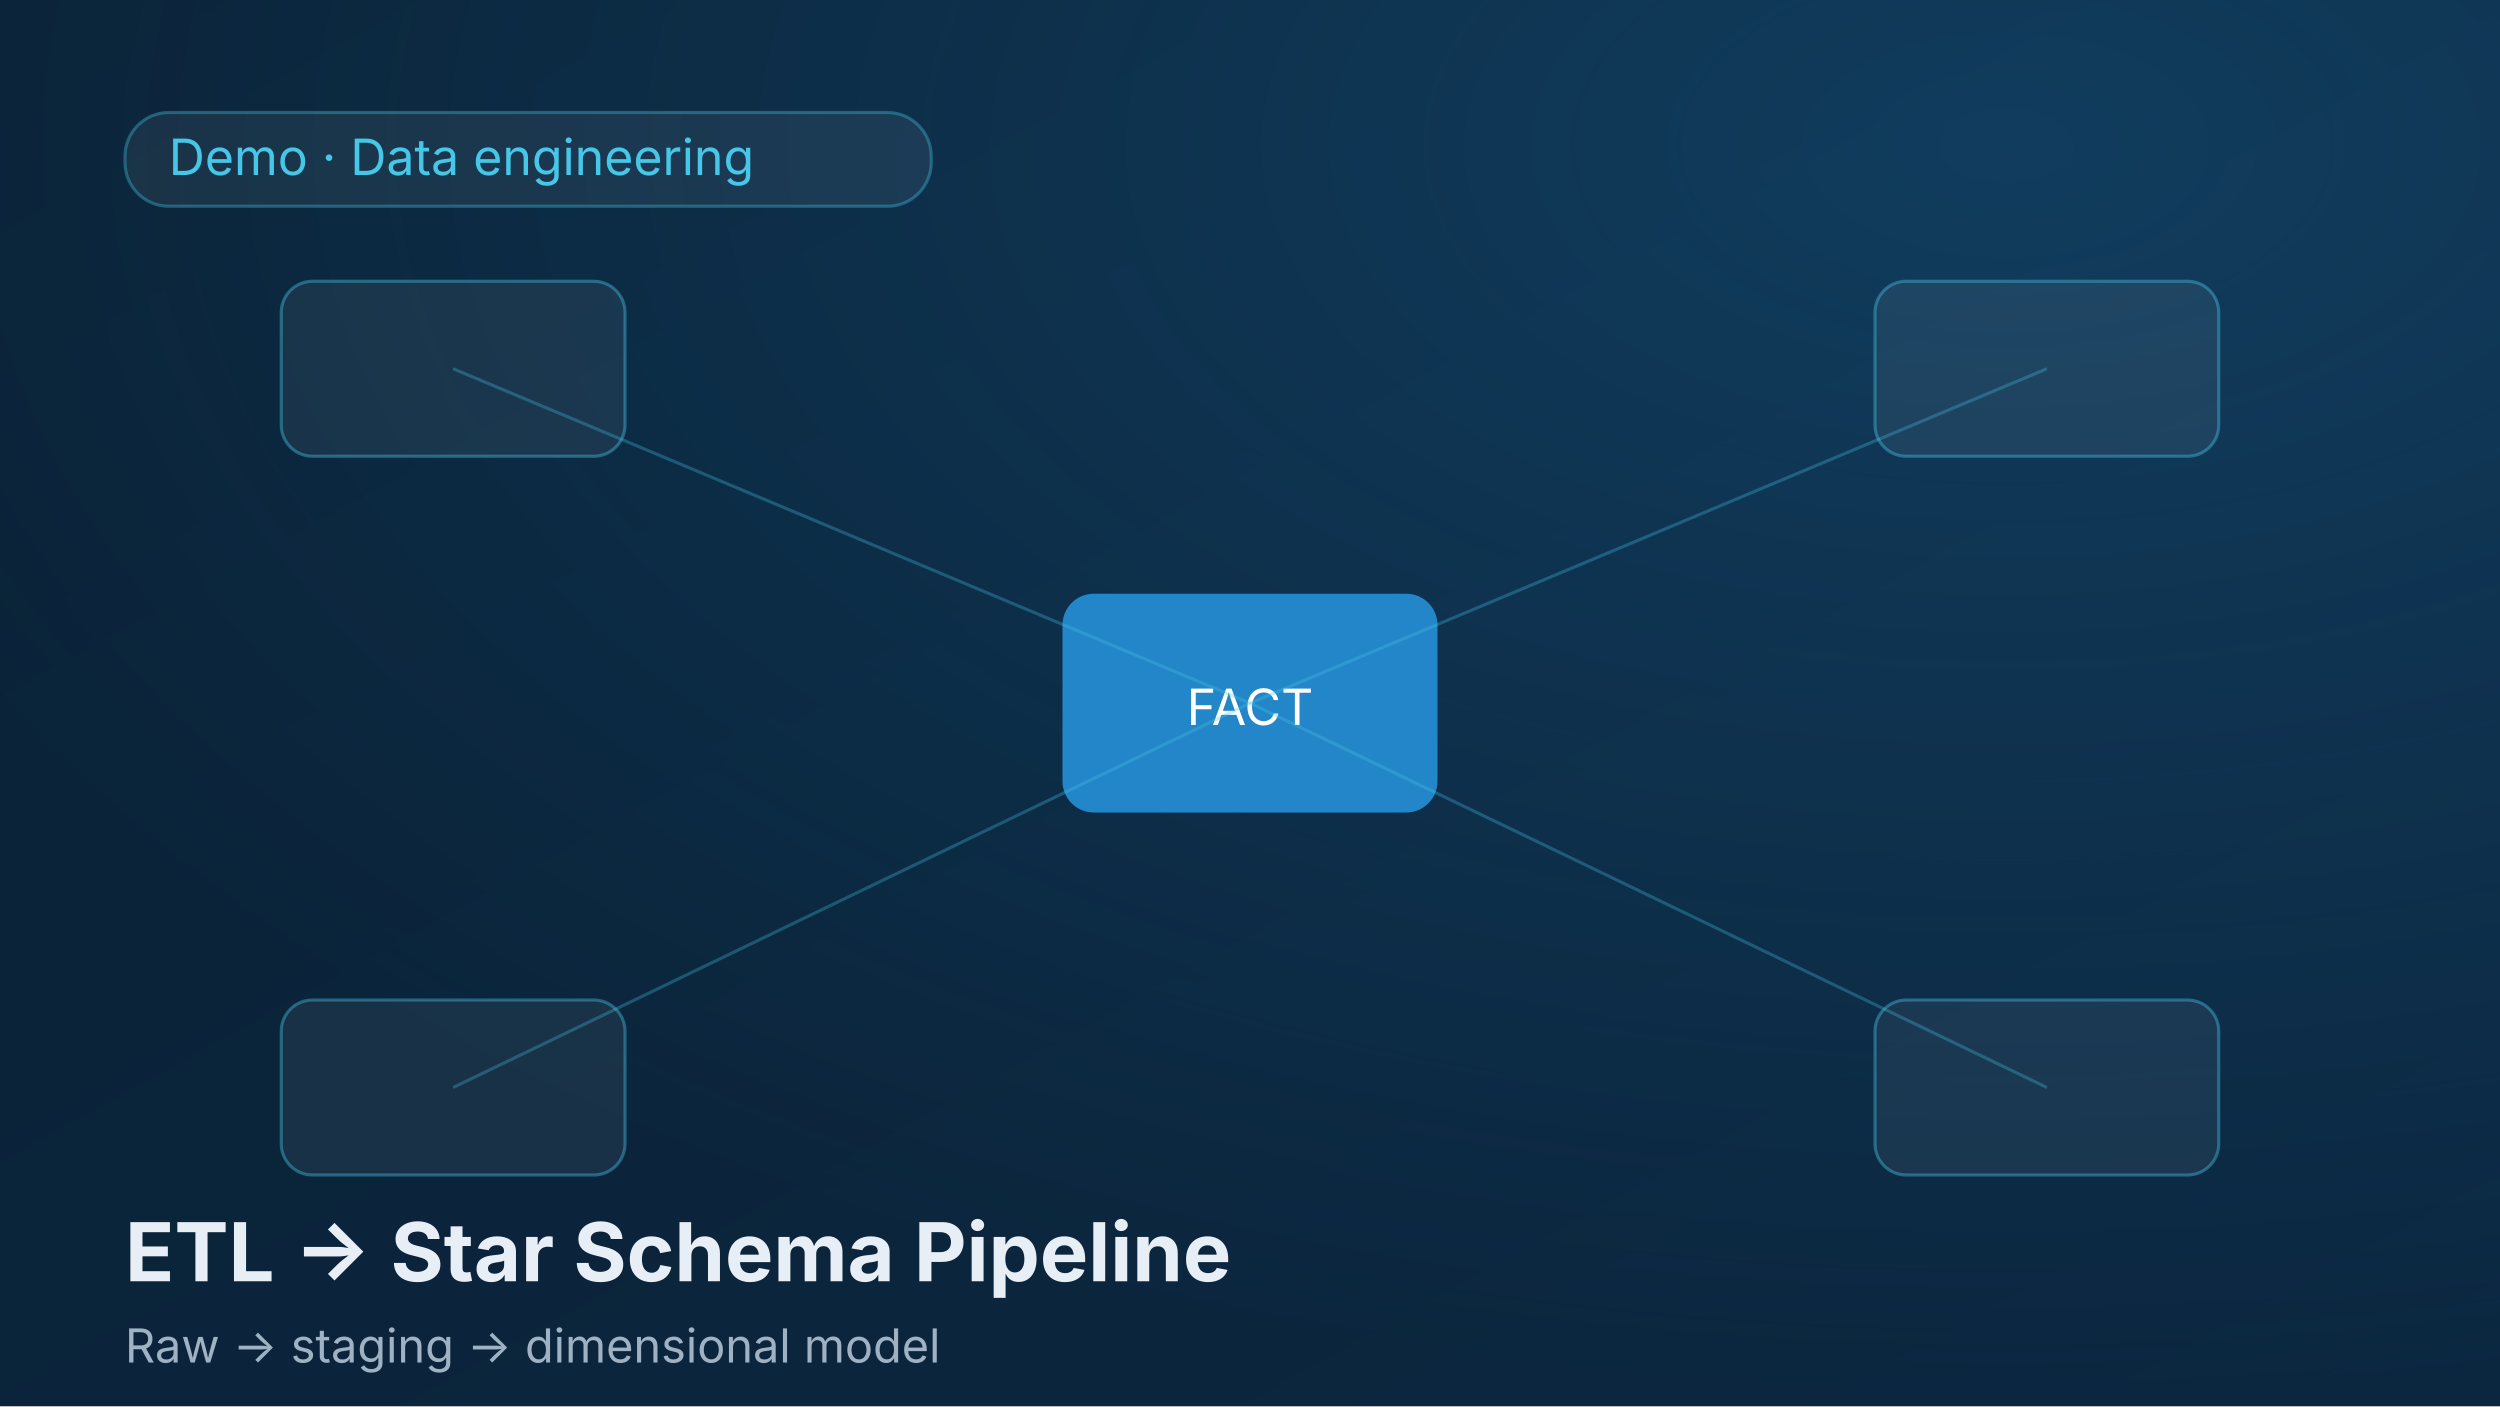
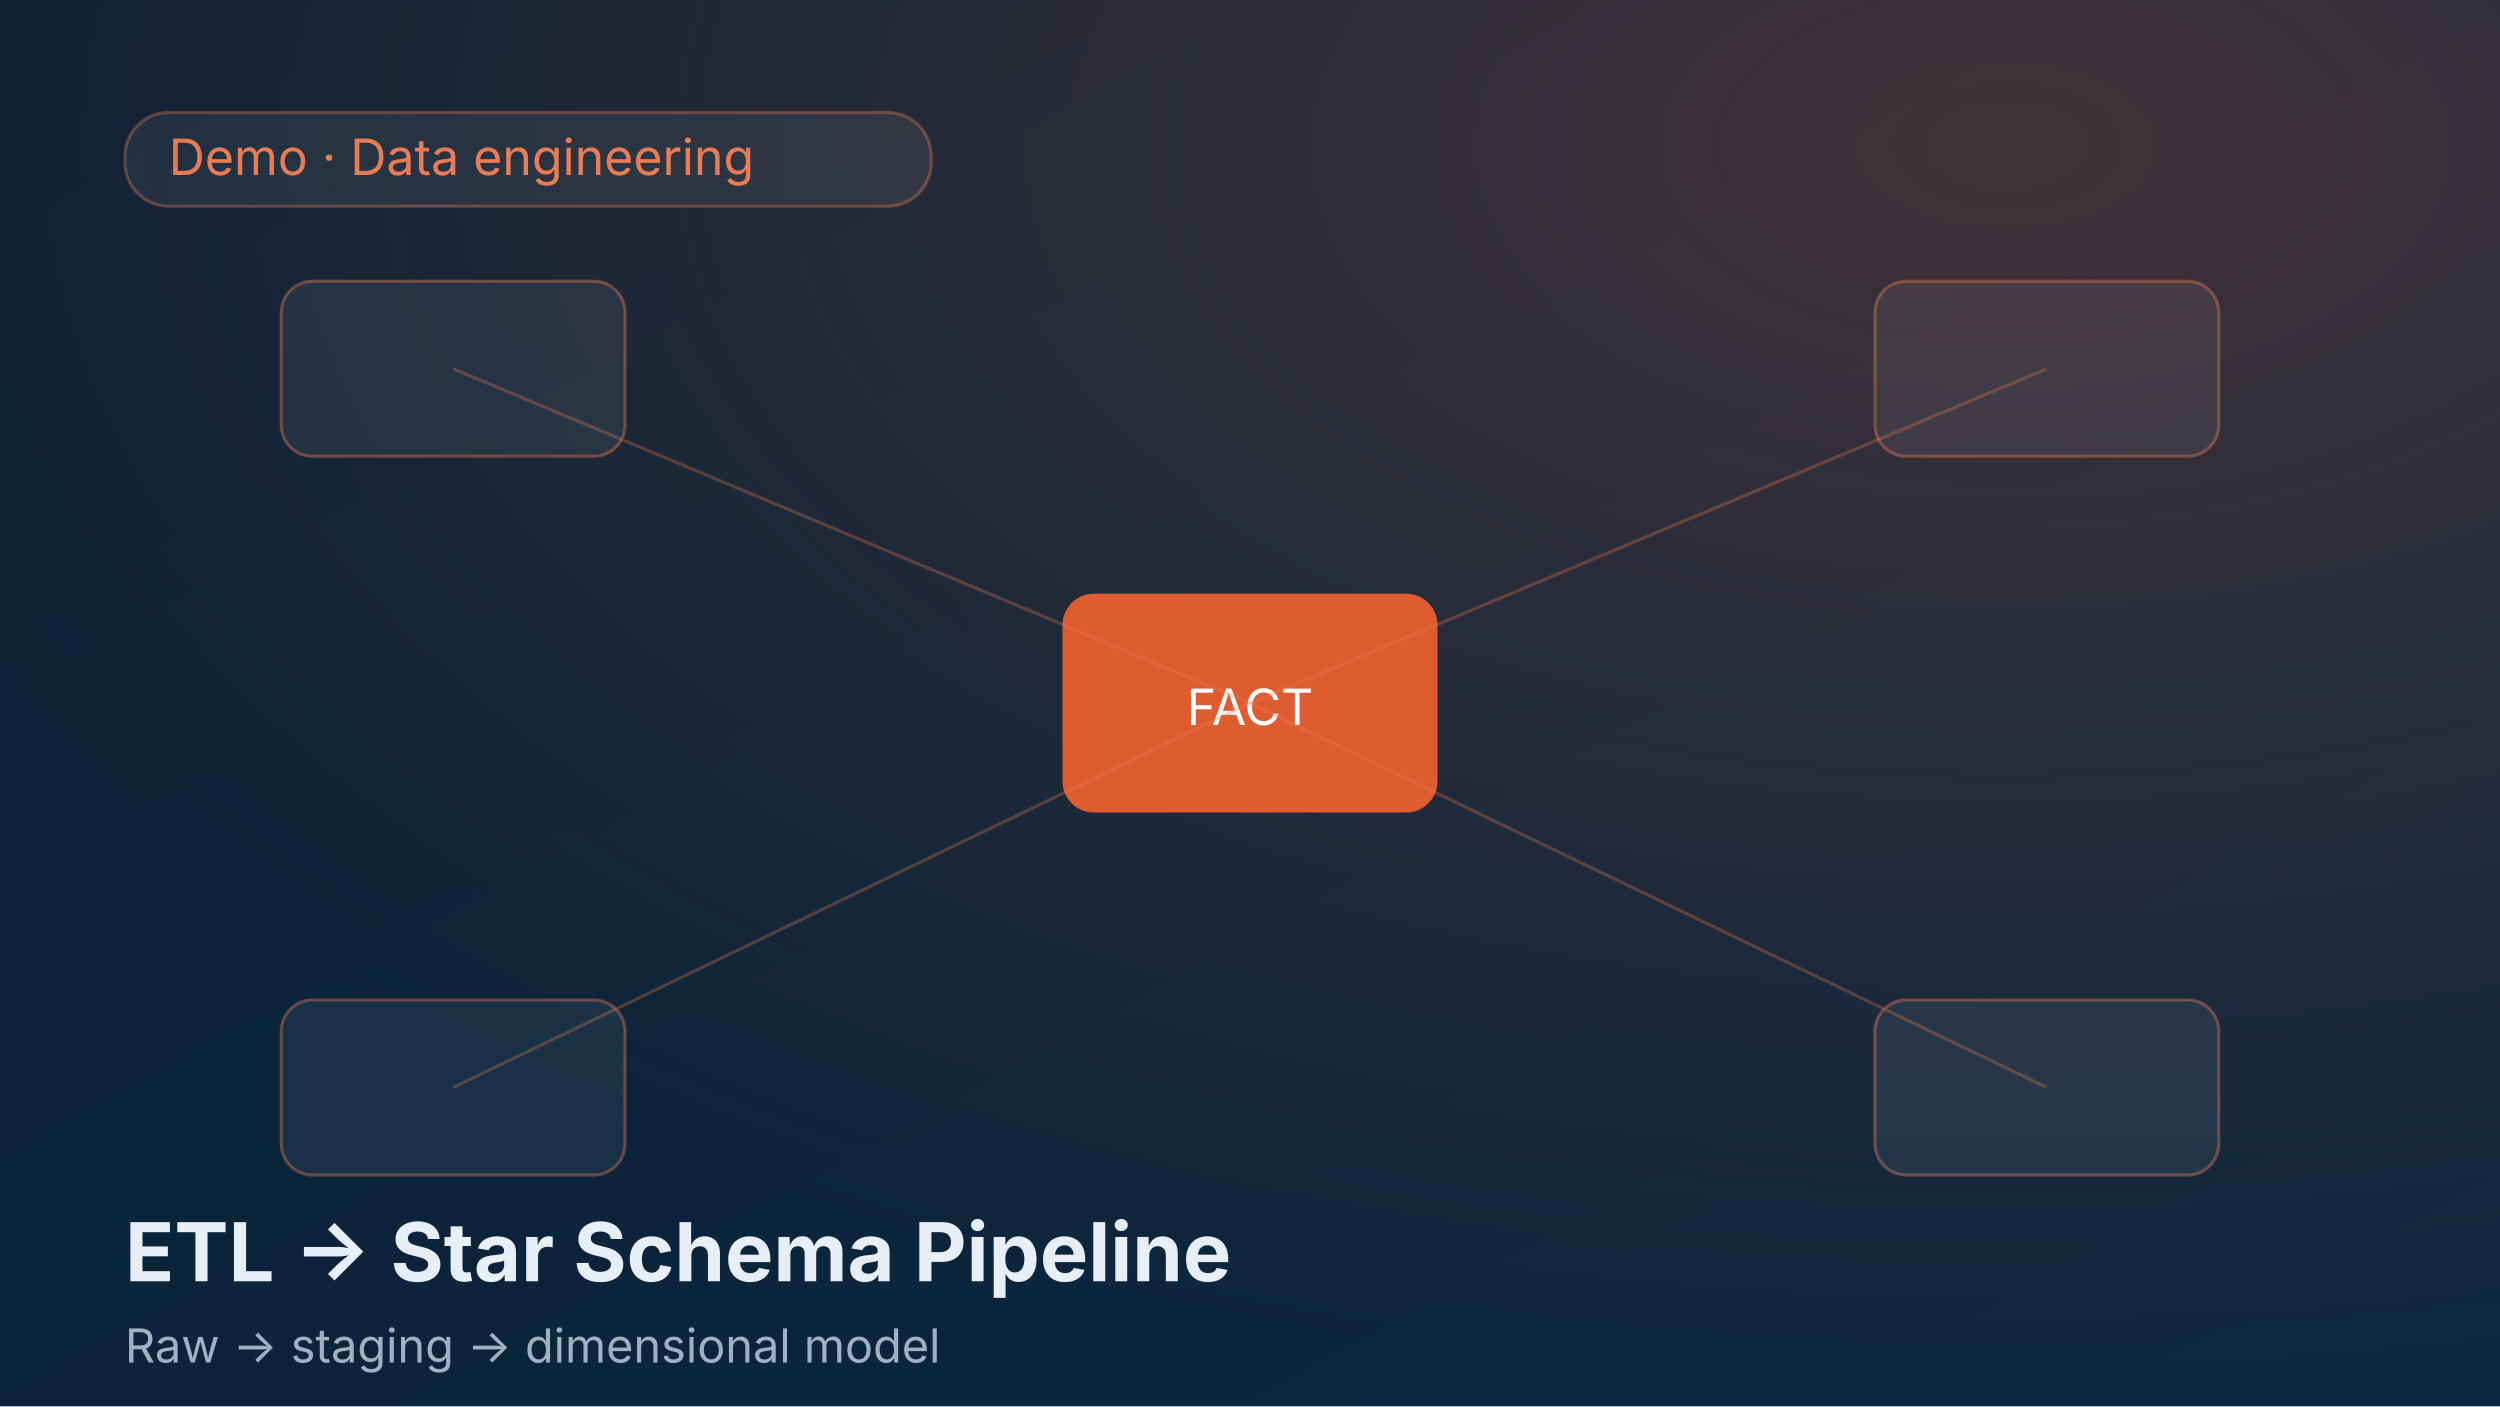
<svg xmlns="http://www.w3.org/2000/svg" viewBox="0 0 800 450" width="800" height="450" role="img" aria-label="Star schema">
  <defs>
    <linearGradient id="bg" x1="0" y1="0" x2="1" y2="1">
      <stop offset="0" stop-color="#0a2135" />
      <stop offset="1" stop-color="#0b2740" />
    </linearGradient>
    <linearGradient id="ac" x1="0" y1="0" x2="1" y2="0">
-       <stop offset="0" stop-color="#46c7e8" />
+       <stop offset="0" stop-color="#e97c54" />
      <stop offset="1" stop-color="#18a6a6" />
    </linearGradient>
    <radialGradient id="glow" cx="0.8" cy="0.1" r="0.9">
-       <stop offset="0" stop-color="#2386c8" stop-opacity="0.25" />
-       <stop offset="1" stop-color="#2386c8" stop-opacity="0" />
+       <stop offset="0" stop-color="#de5c30" stop-opacity="0.25" />
+       <stop offset="1" stop-color="#de5c30" stop-opacity="0" />
    </radialGradient>
  </defs>
  <rect width="800" height="450" fill="url(#bg)" />
  <rect width="800" height="450" fill="url(#glow)" />
-   <rect x="40" y="36" rx="14" ry="14" width="258" height="30" fill="#ffffff" fill-opacity="0.06" stroke="#46c7e8" stroke-opacity="0.35" />
-   <text x="54" y="56" font-family="Inter,Arial" font-size="16" fill="#46c7e8">Demo · Data engineering</text>
-   <rect x="340" y="190" width="120" height="70" rx="10" fill="#2386c8" />
+   <rect x="40" y="36" rx="14" ry="14" width="258" height="30" fill="#ffffff" fill-opacity="0.06" stroke="#e97c54" stroke-opacity="0.35" />
+   <text x="54" y="56" font-family="Inter,Arial" font-size="16" fill="#e97c54">Demo · Data engineering</text>
+   <rect x="340" y="190" width="120" height="70" rx="10" fill="#de5c30" />
  <text x="400" y="232" text-anchor="middle" font-family="Inter,Arial" font-size="16" fill="#fff">FACT</text>
-   <rect x="90" y="90" width="110" height="56" rx="10" fill="#ffffff" fill-opacity="0.06" stroke="#46c7e8" stroke-opacity="0.4" />
-   <line x1="400" y1="225" x2="145" y2="118" stroke="#46c7e8" stroke-opacity="0.3" />
-   <rect x="600" y="90" width="110" height="56" rx="10" fill="#ffffff" fill-opacity="0.06" stroke="#46c7e8" stroke-opacity="0.4" />
-   <line x1="400" y1="225" x2="655" y2="118" stroke="#46c7e8" stroke-opacity="0.3" />
-   <rect x="90" y="320" width="110" height="56" rx="10" fill="#ffffff" fill-opacity="0.06" stroke="#46c7e8" stroke-opacity="0.4" />
-   <line x1="400" y1="225" x2="145" y2="348" stroke="#46c7e8" stroke-opacity="0.3" />
-   <rect x="600" y="320" width="110" height="56" rx="10" fill="#ffffff" fill-opacity="0.06" stroke="#46c7e8" stroke-opacity="0.4" />
-   <line x1="400" y1="225" x2="655" y2="348" stroke="#46c7e8" stroke-opacity="0.3" />
+   <rect x="90" y="90" width="110" height="56" rx="10" fill="#ffffff" fill-opacity="0.06" stroke="#e97c54" stroke-opacity="0.4" />
+   <line x1="400" y1="225" x2="145" y2="118" stroke="#e97c54" stroke-opacity="0.3" />
+   <rect x="600" y="90" width="110" height="56" rx="10" fill="#ffffff" fill-opacity="0.06" stroke="#e97c54" stroke-opacity="0.4" />
+   <line x1="400" y1="225" x2="655" y2="118" stroke="#e97c54" stroke-opacity="0.3" />
+   <rect x="90" y="320" width="110" height="56" rx="10" fill="#ffffff" fill-opacity="0.06" stroke="#e97c54" stroke-opacity="0.4" />
+   <line x1="400" y1="225" x2="145" y2="348" stroke="#e97c54" stroke-opacity="0.3" />
+   <rect x="600" y="320" width="110" height="56" rx="10" fill="#ffffff" fill-opacity="0.06" stroke="#e97c54" stroke-opacity="0.4" />
+   <line x1="400" y1="225" x2="655" y2="348" stroke="#e97c54" stroke-opacity="0.3" />
  <text x="40" y="410" font-family="Inter,Arial" font-weight="700" font-size="26" fill="#e8eef5">ETL → Star Schema Pipeline</text>
  <text x="40" y="436" font-family="Inter,Arial" font-size="15" fill="#9fb2c4">Raw → staging → dimensional model</text>
</svg>
